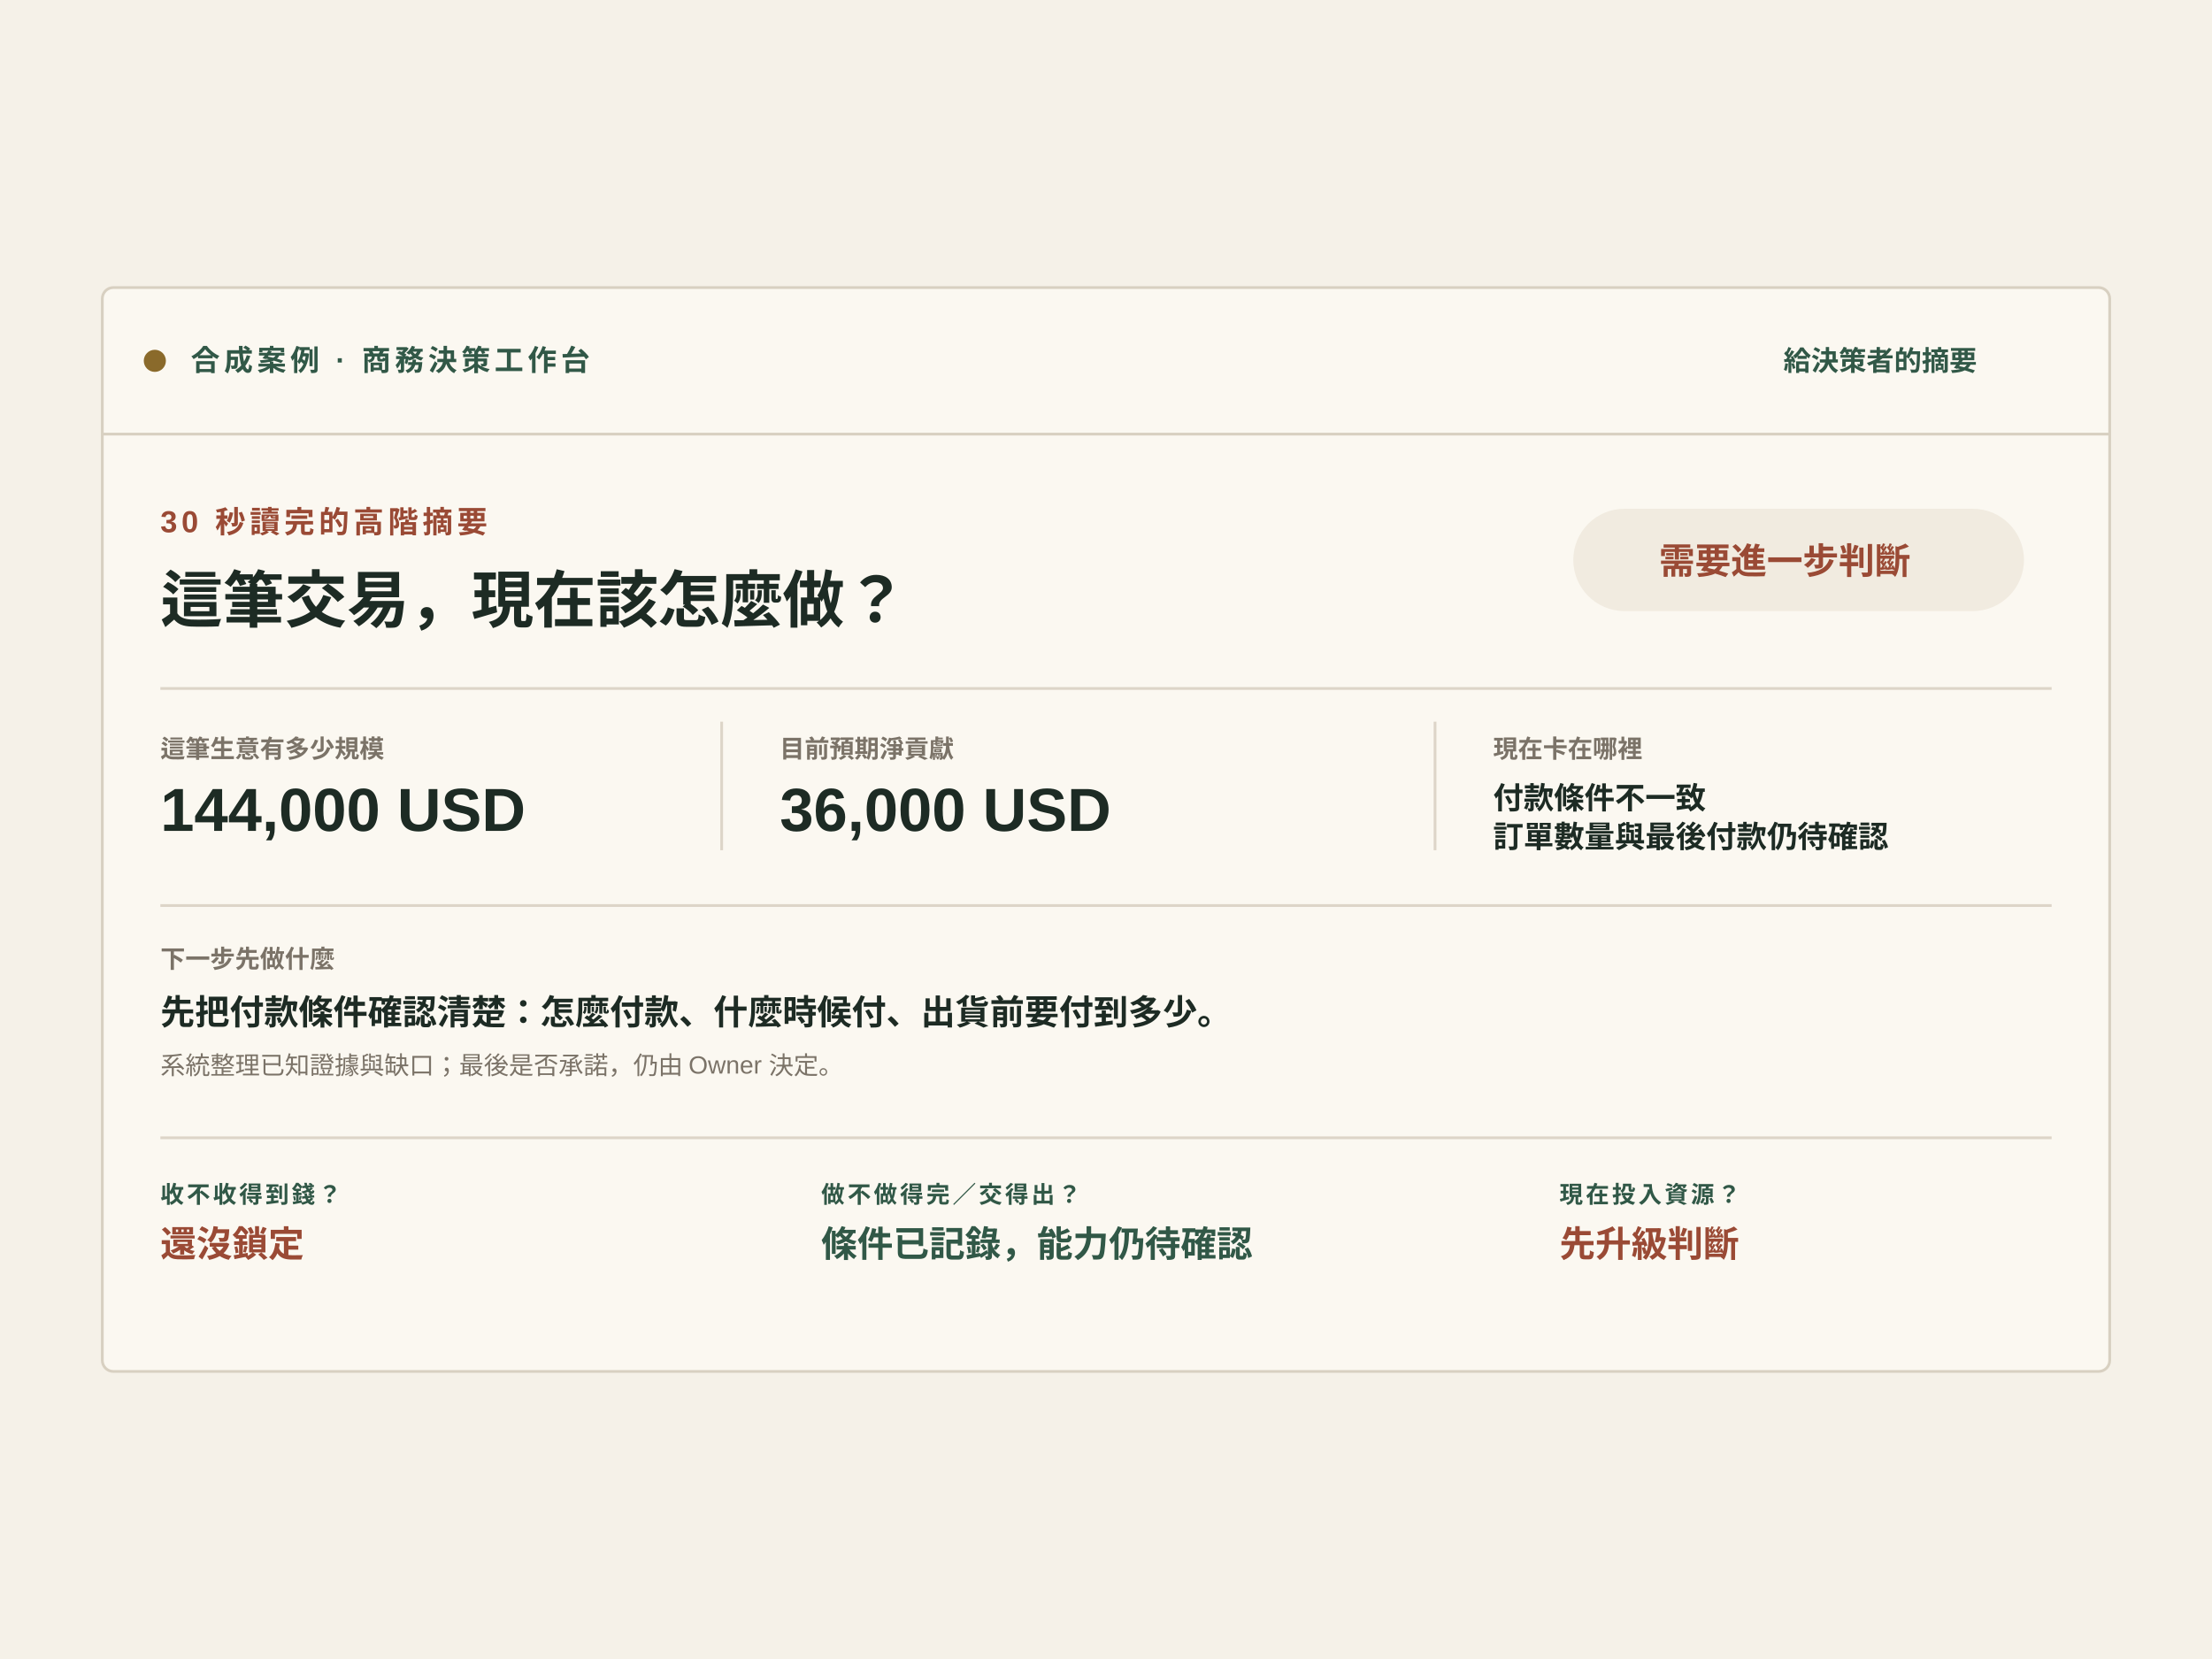
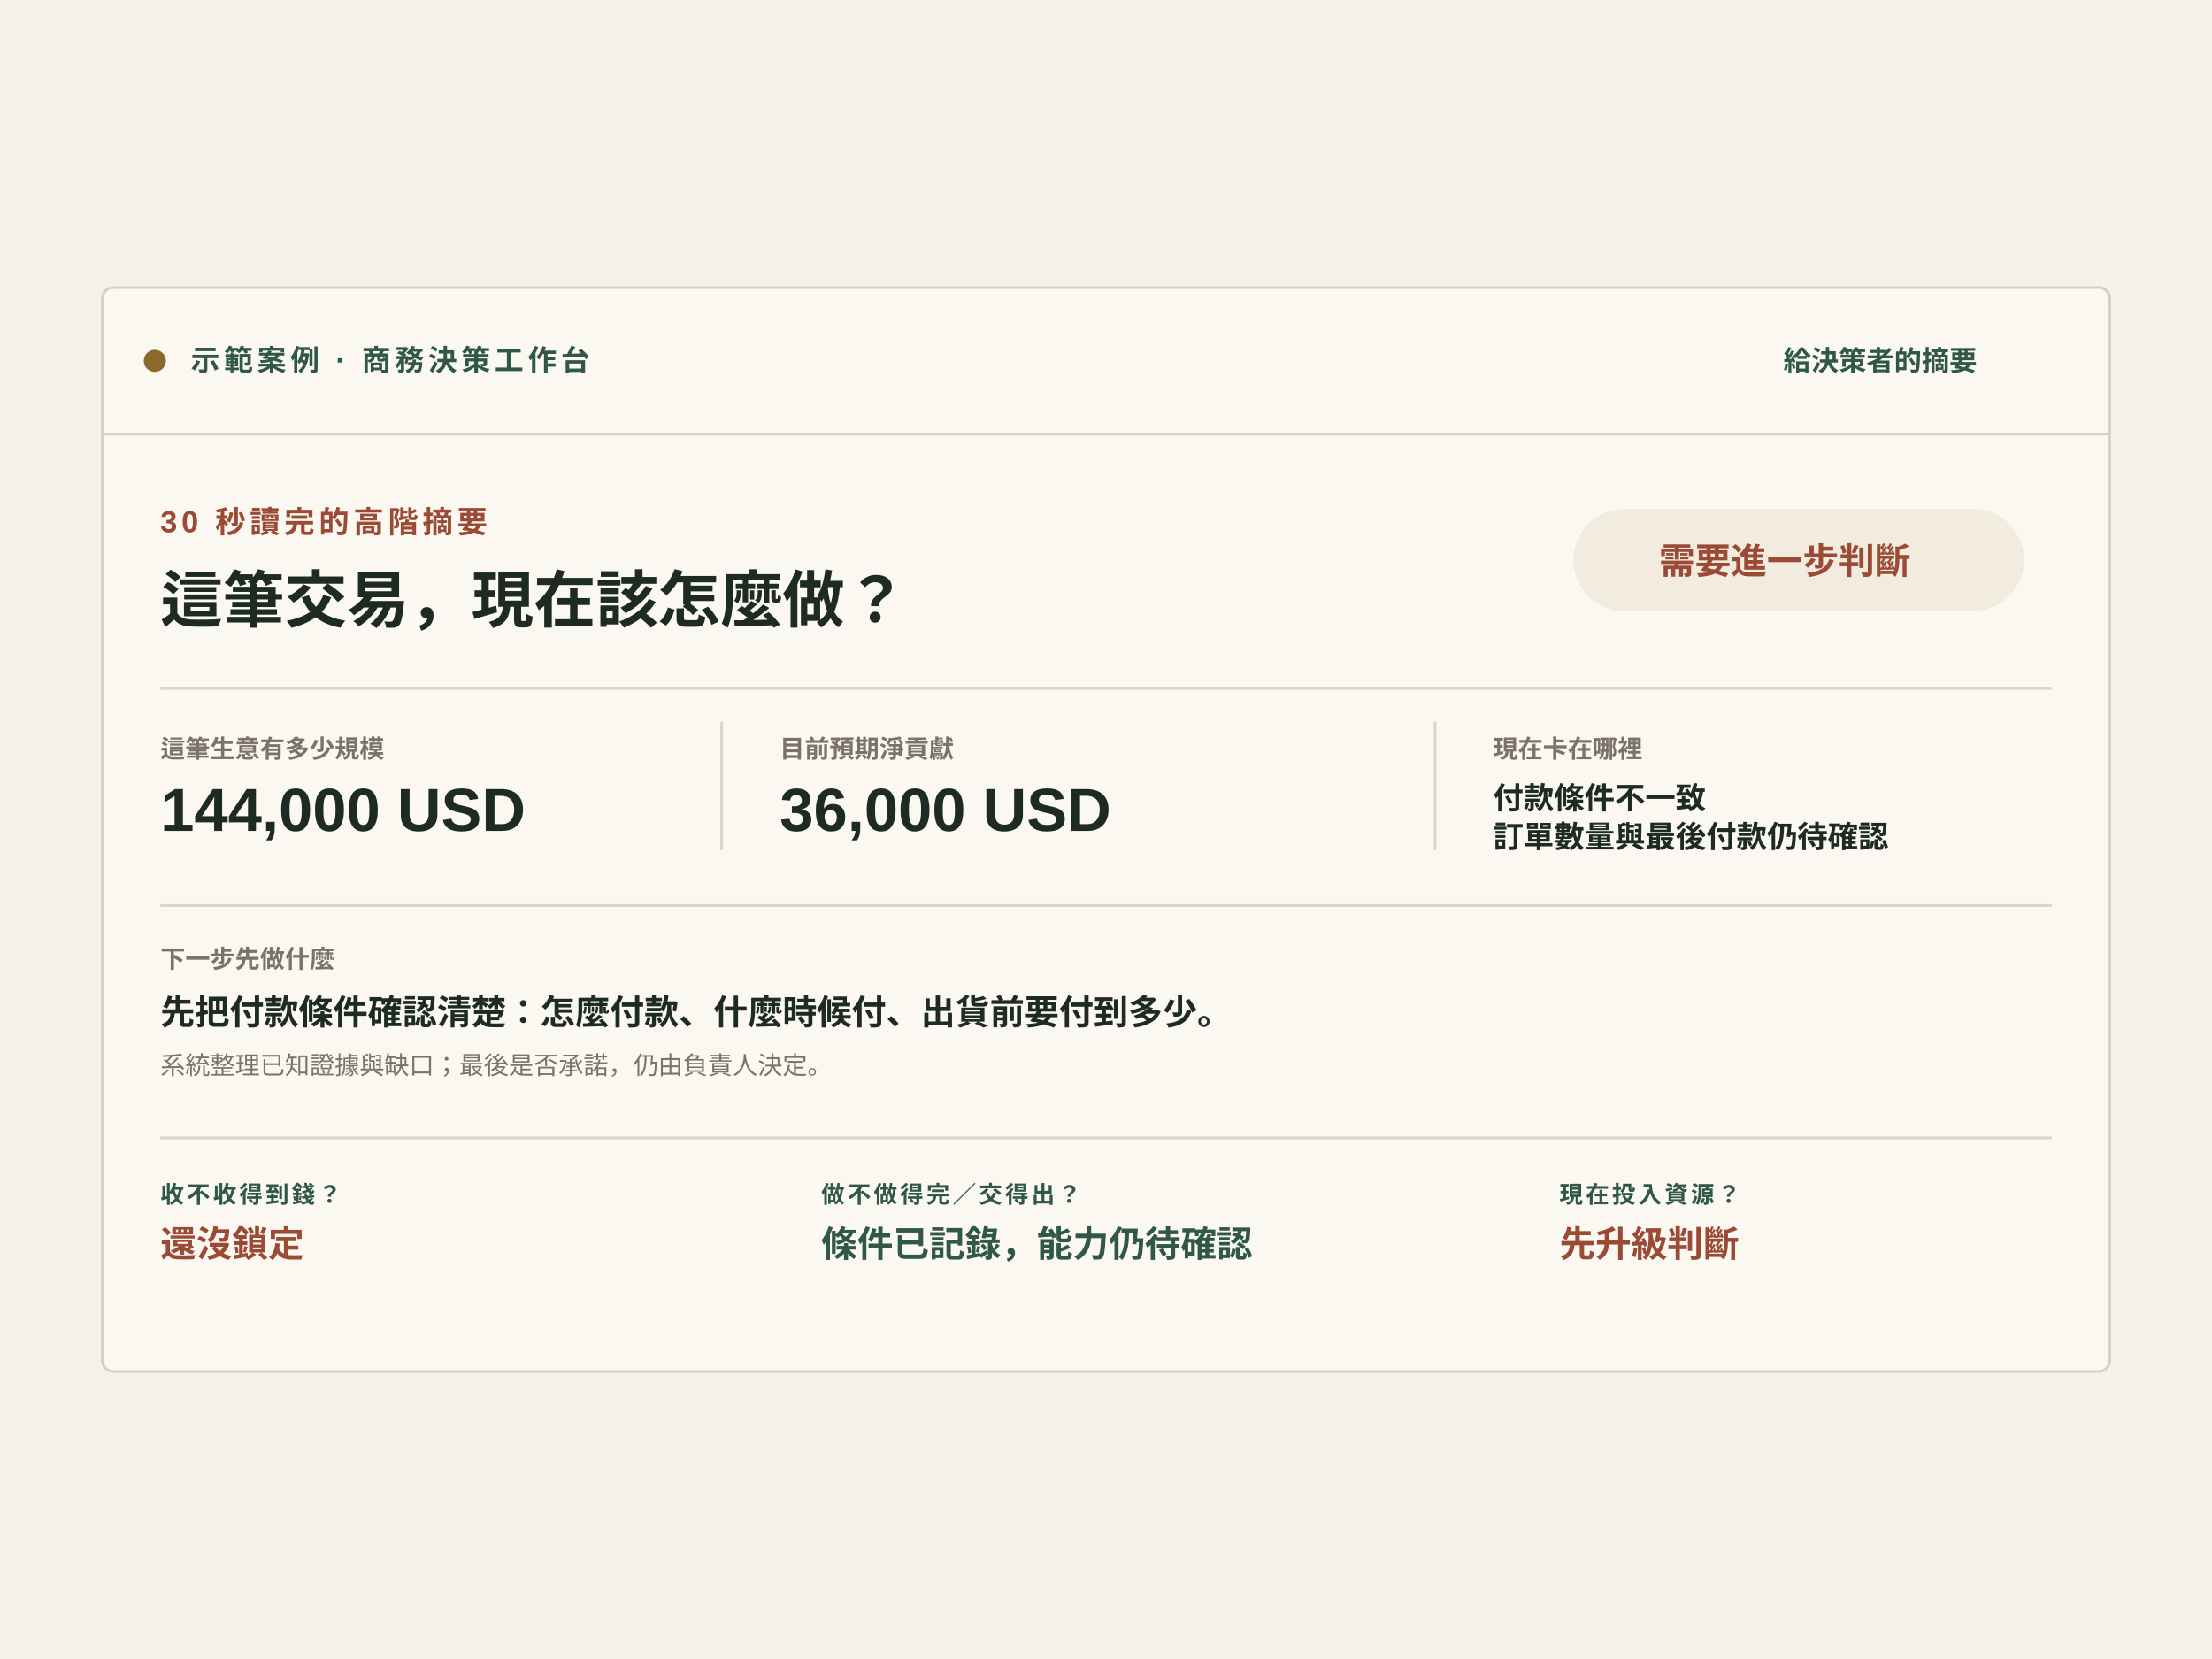
<svg xmlns="http://www.w3.org/2000/svg" viewBox="0 0 1600 1200" role="img" aria-labelledby="title desc">
  <rect width="1600" height="1200" fill="#f5f1e8" />
  <g transform="translate(0 150)">
    <rect x="74" y="58" width="1452" height="784" rx="8" fill="#fbf8f1" stroke="#d8d0c1" stroke-width="2" />
    <path d="M74 164H1526" stroke="#d8d0c1" stroke-width="2" />
    <circle cx="112" cy="111" r="8" fill="#8A6A2B" />
-     <text x="138" y="118" fill="#315847" font-family="Arial, sans-serif" font-size="21" font-weight="700" letter-spacing="3">合成案例 · 商務決策工作台</text>
+     <text x="138" y="118" fill="#315847" font-family="Arial, sans-serif" font-size="21" font-weight="700" letter-spacing="3">示範案例 · 商務決策工作台</text>
    <text x="1290" y="118" fill="#315847" font-family="Arial, sans-serif" font-size="20" font-weight="700">給決策者的摘要</text>
    <text x="116" y="235" fill="#9a4a35" font-family="Arial, sans-serif" font-size="22" font-weight="700" letter-spacing="3">30 秒讀完的高階摘要</text>
    <text x="116" y="300" fill="#1d2b24" font-family="Georgia, serif" font-size="45" font-weight="700">這筆交易，現在該怎麼做？</text>
    <rect x="1138" y="218" width="326" height="74" rx="37" fill="#F1EBE0" />
    <text x="1200" y="265" fill="#9a4a35" font-family="Arial, sans-serif" font-size="26" font-weight="700">需要進一步判斷</text>
    <path d="M116 348H1484" stroke="#ddd5c8" stroke-width="2" />
    <text x="116" y="398" fill="#7b7368" font-family="Arial, sans-serif" font-size="18" font-weight="700">這筆生意有多少規模</text>
    <text x="116" y="451" fill="#1d2b24" font-family="Arial, sans-serif" font-size="44" font-weight="700">144,000 USD</text>
    <path d="M522 372V465" stroke="#ddd5c8" stroke-width="2" />
    <text x="564" y="398" fill="#7b7368" font-family="Arial, sans-serif" font-size="18" font-weight="700">目前預期淨貢獻</text>
    <text x="564" y="451" fill="#1d2b24" font-family="Arial, sans-serif" font-size="44" font-weight="700">36,000 USD</text>
    <path d="M1038 372V465" stroke="#ddd5c8" stroke-width="2" />
    <text x="1080" y="398" fill="#7b7368" font-family="Arial, sans-serif" font-size="18" font-weight="700">現在卡在哪裡</text>
    <text x="1080" y="435" fill="#1d2b24" font-family="Arial, sans-serif" font-size="22" font-weight="700">付款條件不一致</text>
    <text x="1080" y="463" fill="#1d2b24" font-family="Arial, sans-serif" font-size="22" font-weight="700">訂單數量與最後付款仍待確認</text>
    <path d="M116 505H1484" stroke="#ddd5c8" stroke-width="2" />
    <text x="116" y="550" fill="#7b7368" font-family="Arial, sans-serif" font-size="18" font-weight="700">下一步先做什麼</text>
    <text x="116" y="591" fill="#1d2b24" font-family="Arial, sans-serif" font-size="25" font-weight="700">先把付款條件確認清楚：怎麼付款、什麼時候付、出貨前要付到多少。</text>
-     <text x="116" y="627" fill="#7b7368" font-family="Arial, sans-serif" font-size="18">系統整理已知證據與缺口；最後是否承諾，仍由 Owner 決定。</text>
+     <text x="116" y="627" fill="#7b7368" font-family="Arial, sans-serif" font-size="18">系統整理已知證據與缺口；最後是否承諾，仍由負責人決定。</text>
    <path d="M116 673H1484" stroke="#ddd5c8" stroke-width="2" />
    <g font-family="Arial, sans-serif">
      <text x="116" y="720" fill="#315847" font-size="17" font-weight="700" letter-spacing="2">收不收得到錢？</text>
      <text x="116" y="759" fill="#9a4a35" font-size="26" font-weight="700">還沒鎖定</text>
      <text x="594" y="720" fill="#315847" font-size="17" font-weight="700" letter-spacing="2">做不做得完／交得出？</text>
      <text x="594" y="759" fill="#315847" font-size="26" font-weight="700">條件已記錄，能力仍待確認</text>
      <text x="1128" y="720" fill="#315847" font-size="17" font-weight="700" letter-spacing="2">現在投入資源？</text>
      <text x="1128" y="759" fill="#9a4a35" font-size="26" font-weight="700">先升級判斷</text>
    </g>
  </g>
</svg>
